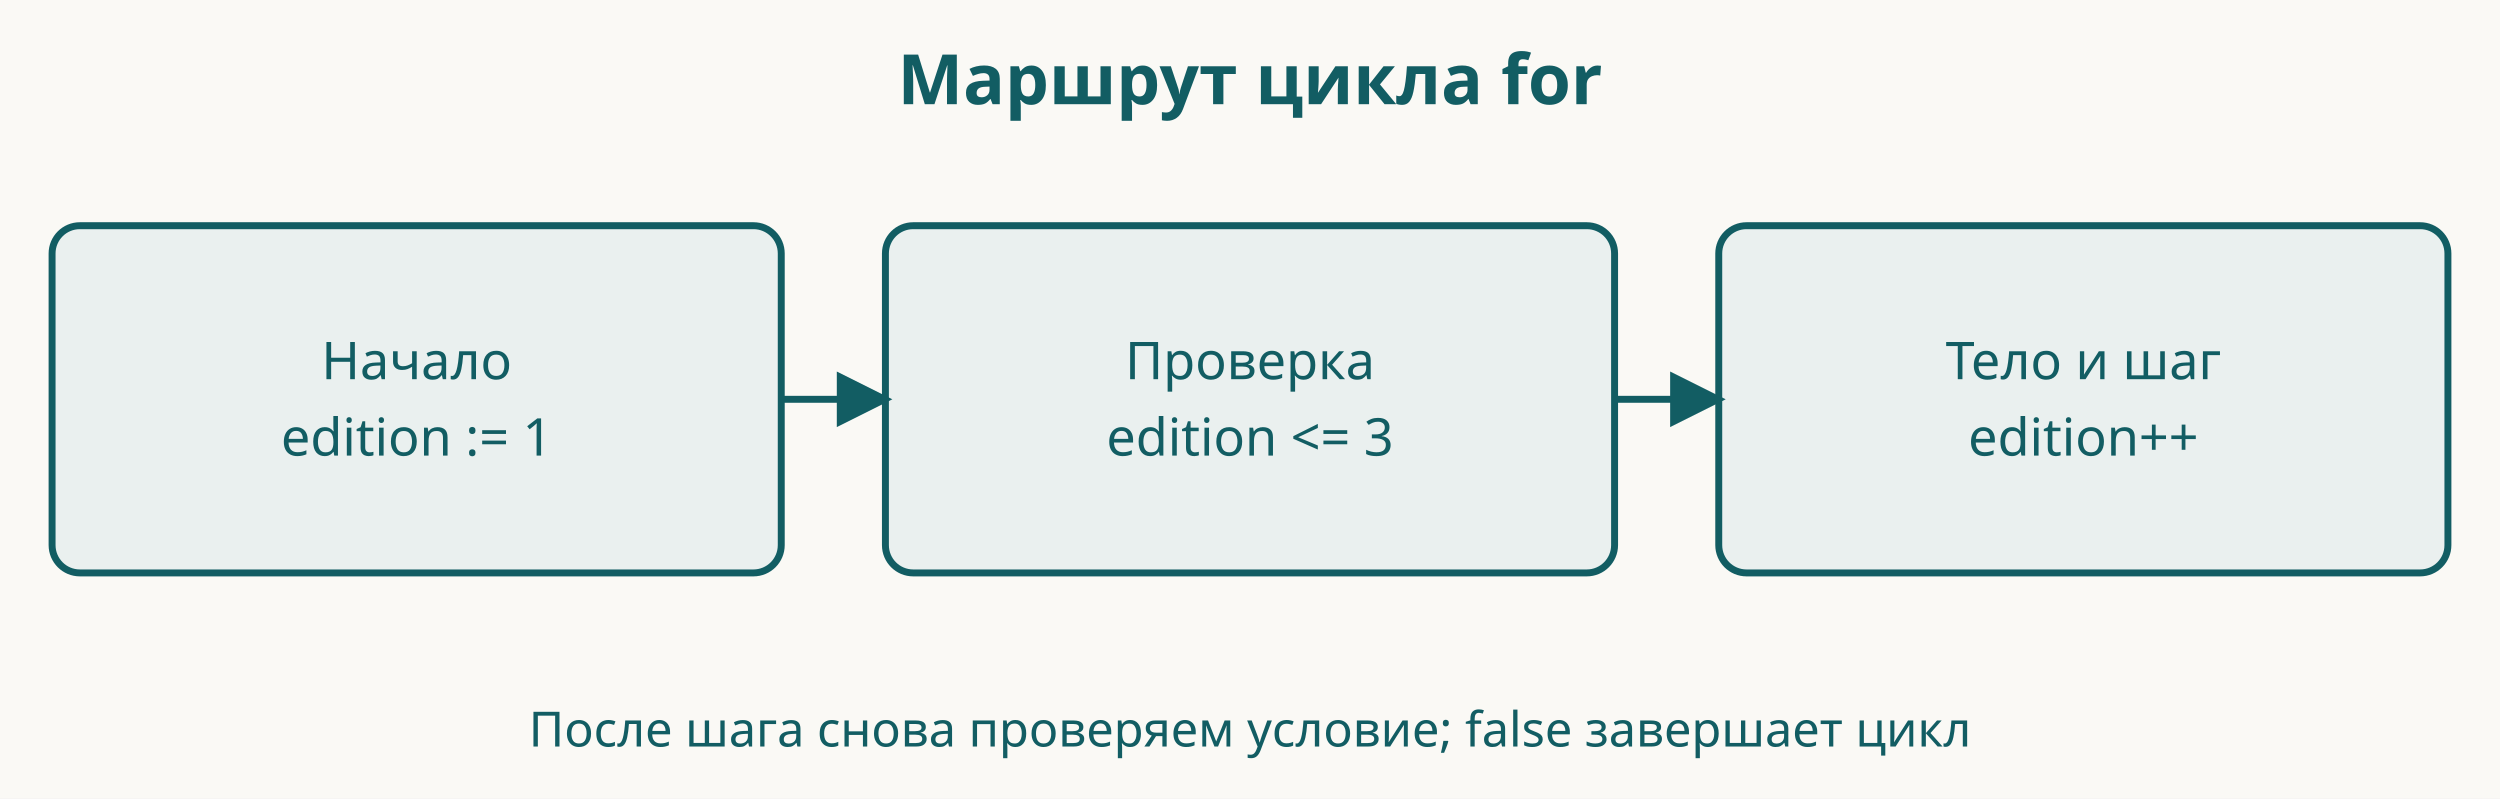
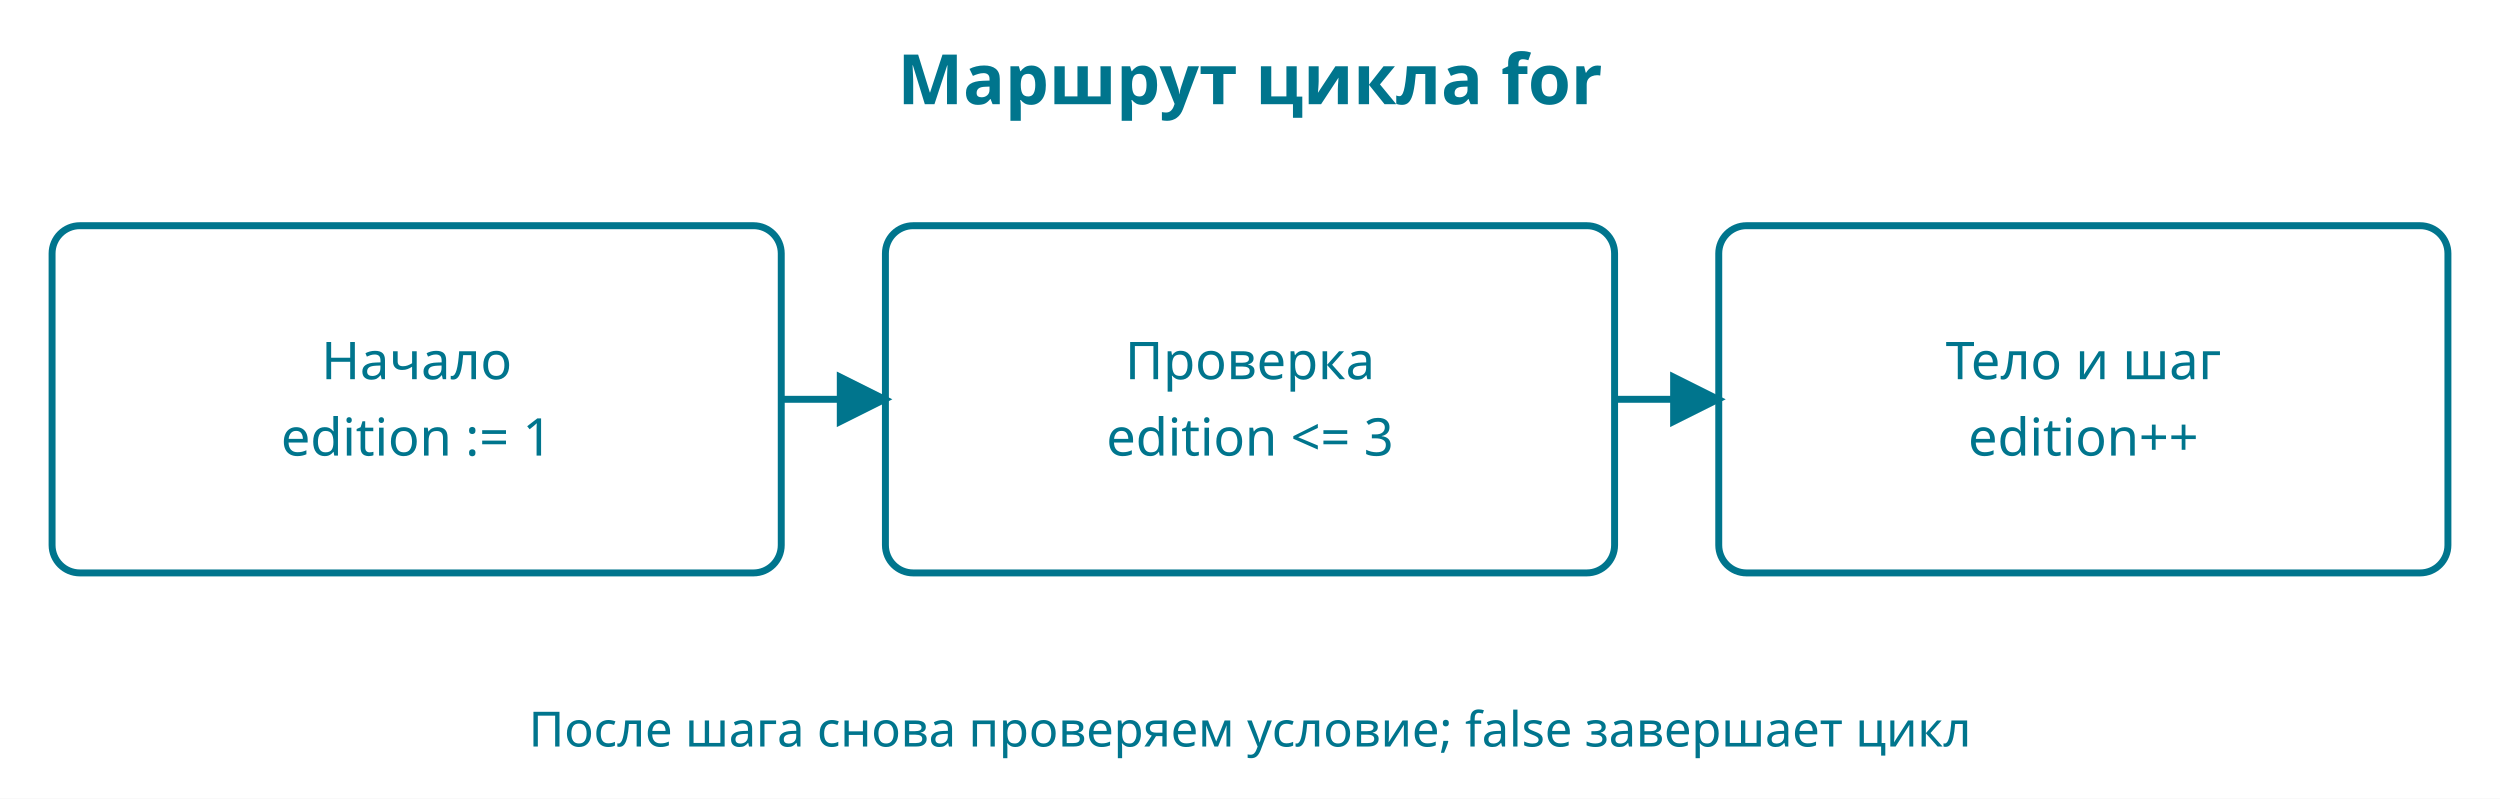
<svg xmlns="http://www.w3.org/2000/svg" width="720" height="230" viewBox="0 0 720 230" role="img" aria-labelledby="title desc">
  <defs>
    <marker id="arrow" markerWidth="8" markerHeight="8" refX="7" refY="4" orient="auto">
-       <path d="M0 0 L8 4 L0 8 Z" fill="#125d63" />
+       <path d="M0 0 L8 4 L0 8 Z" fill="#00758D" />
    </marker>
  </defs>
-   <rect width="720" height="230" fill="#faf9f5" />
-   <text x="360.0" y="30" text-anchor="middle" font-family="sans-serif" font-size="20" font-weight="bold" fill="#125d63">Маршрут цикла for</text>
-   <rect x="15" y="65" width="210" height="100" rx="8" fill="#eaf0ef" stroke="#125d63" stroke-width="2" />
-   <text x="120.0" y="104.0" text-anchor="middle" dominant-baseline="middle" font-family="sans-serif" font-size="15" fill="#125d63">Начало</text>
-   <text x="120.0" y="126.0" text-anchor="middle" dominant-baseline="middle" font-family="sans-serif" font-size="15" fill="#125d63">edition := 1</text>
-   <rect x="255" y="65" width="210" height="100" rx="8" fill="#eaf0ef" stroke="#125d63" stroke-width="2" />
-   <text x="360.0" y="104.0" text-anchor="middle" dominant-baseline="middle" font-family="sans-serif" font-size="15" fill="#125d63">Проверка</text>
-   <text x="360.0" y="126.0" text-anchor="middle" dominant-baseline="middle" font-family="sans-serif" font-size="15" fill="#125d63">edition &lt;= 3</text>
-   <rect x="495" y="65" width="210" height="100" rx="8" fill="#eaf0ef" stroke="#125d63" stroke-width="2" />
-   <text x="600.0" y="104.0" text-anchor="middle" dominant-baseline="middle" font-family="sans-serif" font-size="15" fill="#125d63">Тело и шаг</text>
-   <text x="600.0" y="126.0" text-anchor="middle" dominant-baseline="middle" font-family="sans-serif" font-size="15" fill="#125d63">edition++</text>
-   <line x1="225" y1="115" x2="255" y2="115" stroke="#125d63" stroke-width="2" marker-end="url(#arrow)" />
-   <line x1="465" y1="115" x2="495" y2="115" stroke="#125d63" stroke-width="2" marker-end="url(#arrow)" />
-   <text x="360.0" y="215" text-anchor="middle" font-family="sans-serif" font-size="14" fill="#125d63">После шага снова проверяем условие; false завершает цикл</text>
+   <rect width="720" height="230" fill="#ffffff" />
+   <text x="360.0" y="30" text-anchor="middle" font-family="sans-serif" font-size="20" font-weight="bold" fill="#00758D">Маршрут цикла for</text>
+   <rect x="15" y="65" width="210" height="100" rx="8" fill="#ffffff" stroke="#00758D" stroke-width="2" />
+   <text x="120.0" y="104.0" text-anchor="middle" dominant-baseline="middle" font-family="sans-serif" font-size="15" fill="#00758D">Начало</text>
+   <text x="120.0" y="126.0" text-anchor="middle" dominant-baseline="middle" font-family="sans-serif" font-size="15" fill="#00758D">edition := 1</text>
+   <rect x="255" y="65" width="210" height="100" rx="8" fill="#ffffff" stroke="#00758D" stroke-width="2" />
+   <text x="360.0" y="104.0" text-anchor="middle" dominant-baseline="middle" font-family="sans-serif" font-size="15" fill="#00758D">Проверка</text>
+   <text x="360.0" y="126.0" text-anchor="middle" dominant-baseline="middle" font-family="sans-serif" font-size="15" fill="#00758D">edition &lt;= 3</text>
+   <rect x="495" y="65" width="210" height="100" rx="8" fill="#ffffff" stroke="#00758D" stroke-width="2" />
+   <text x="600.0" y="104.0" text-anchor="middle" dominant-baseline="middle" font-family="sans-serif" font-size="15" fill="#00758D">Тело и шаг</text>
+   <text x="600.0" y="126.0" text-anchor="middle" dominant-baseline="middle" font-family="sans-serif" font-size="15" fill="#00758D">edition++</text>
+   <line x1="225" y1="115" x2="255" y2="115" stroke="#00758D" stroke-width="2" marker-end="url(#arrow)" />
+   <line x1="465" y1="115" x2="495" y2="115" stroke="#00758D" stroke-width="2" marker-end="url(#arrow)" />
+   <text x="360.0" y="215" text-anchor="middle" font-family="sans-serif" font-size="14" fill="#00758D">После шага снова проверяем условие; false завершает цикл</text>
</svg>
